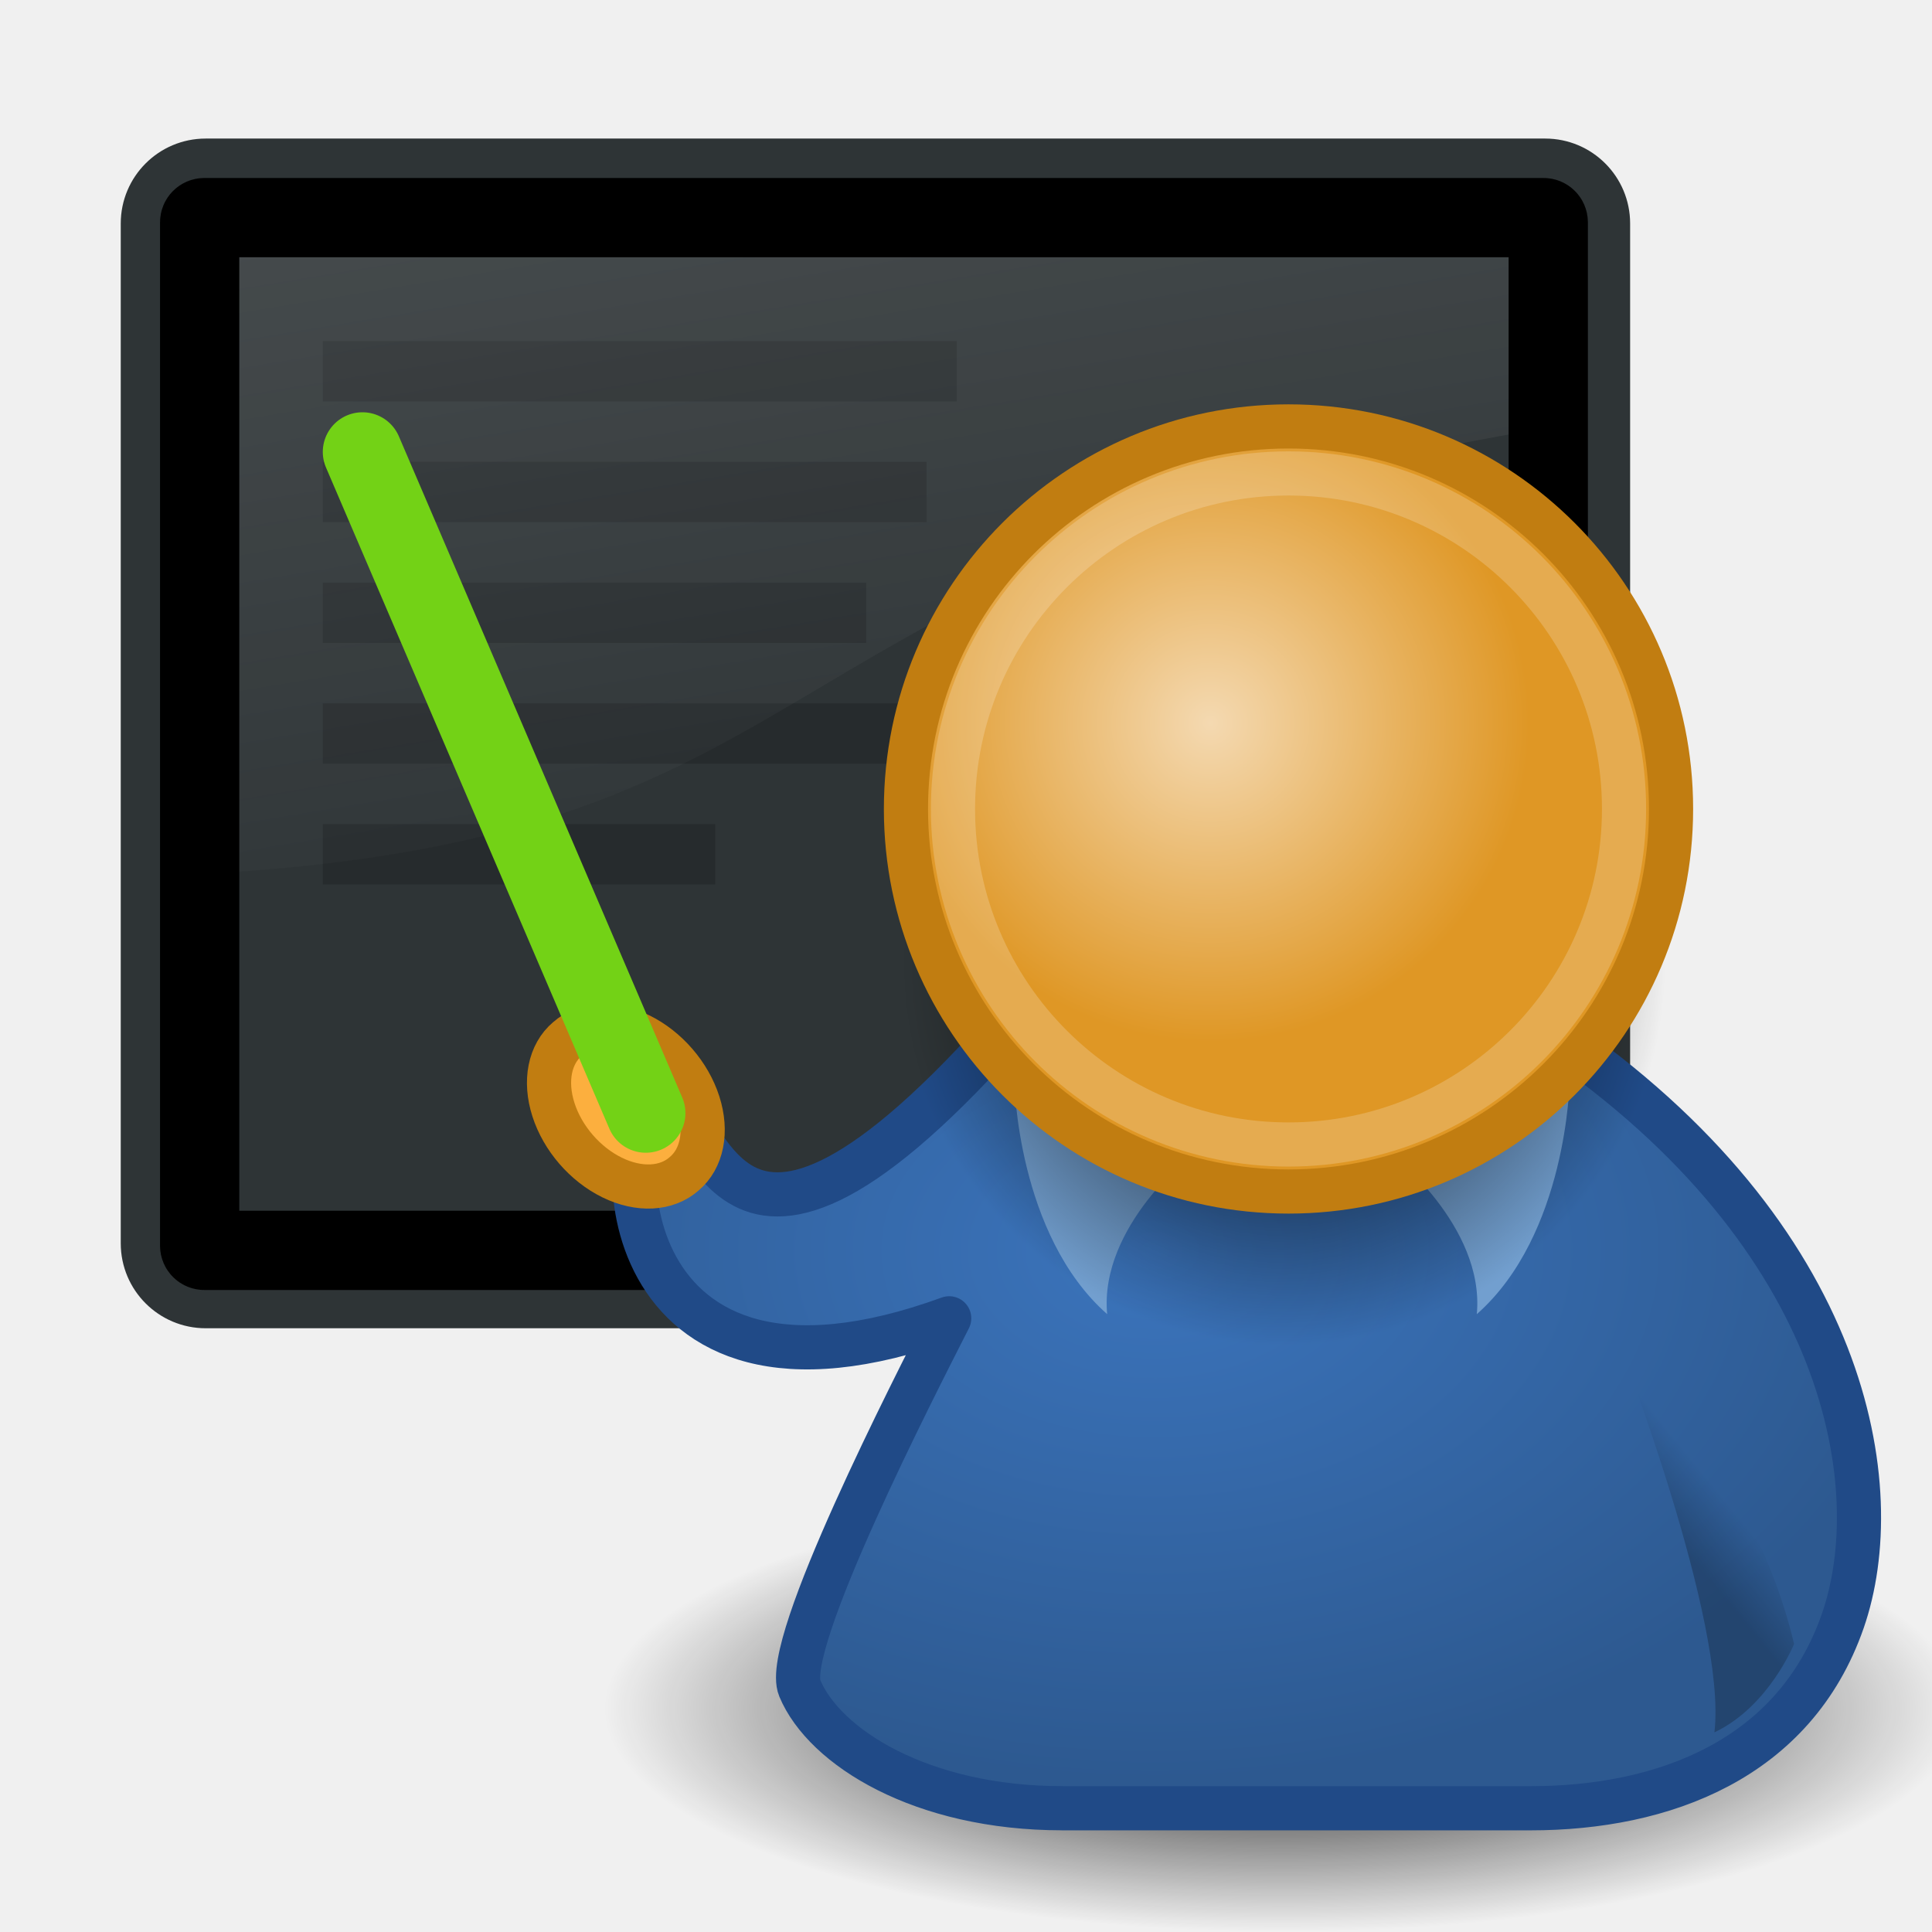
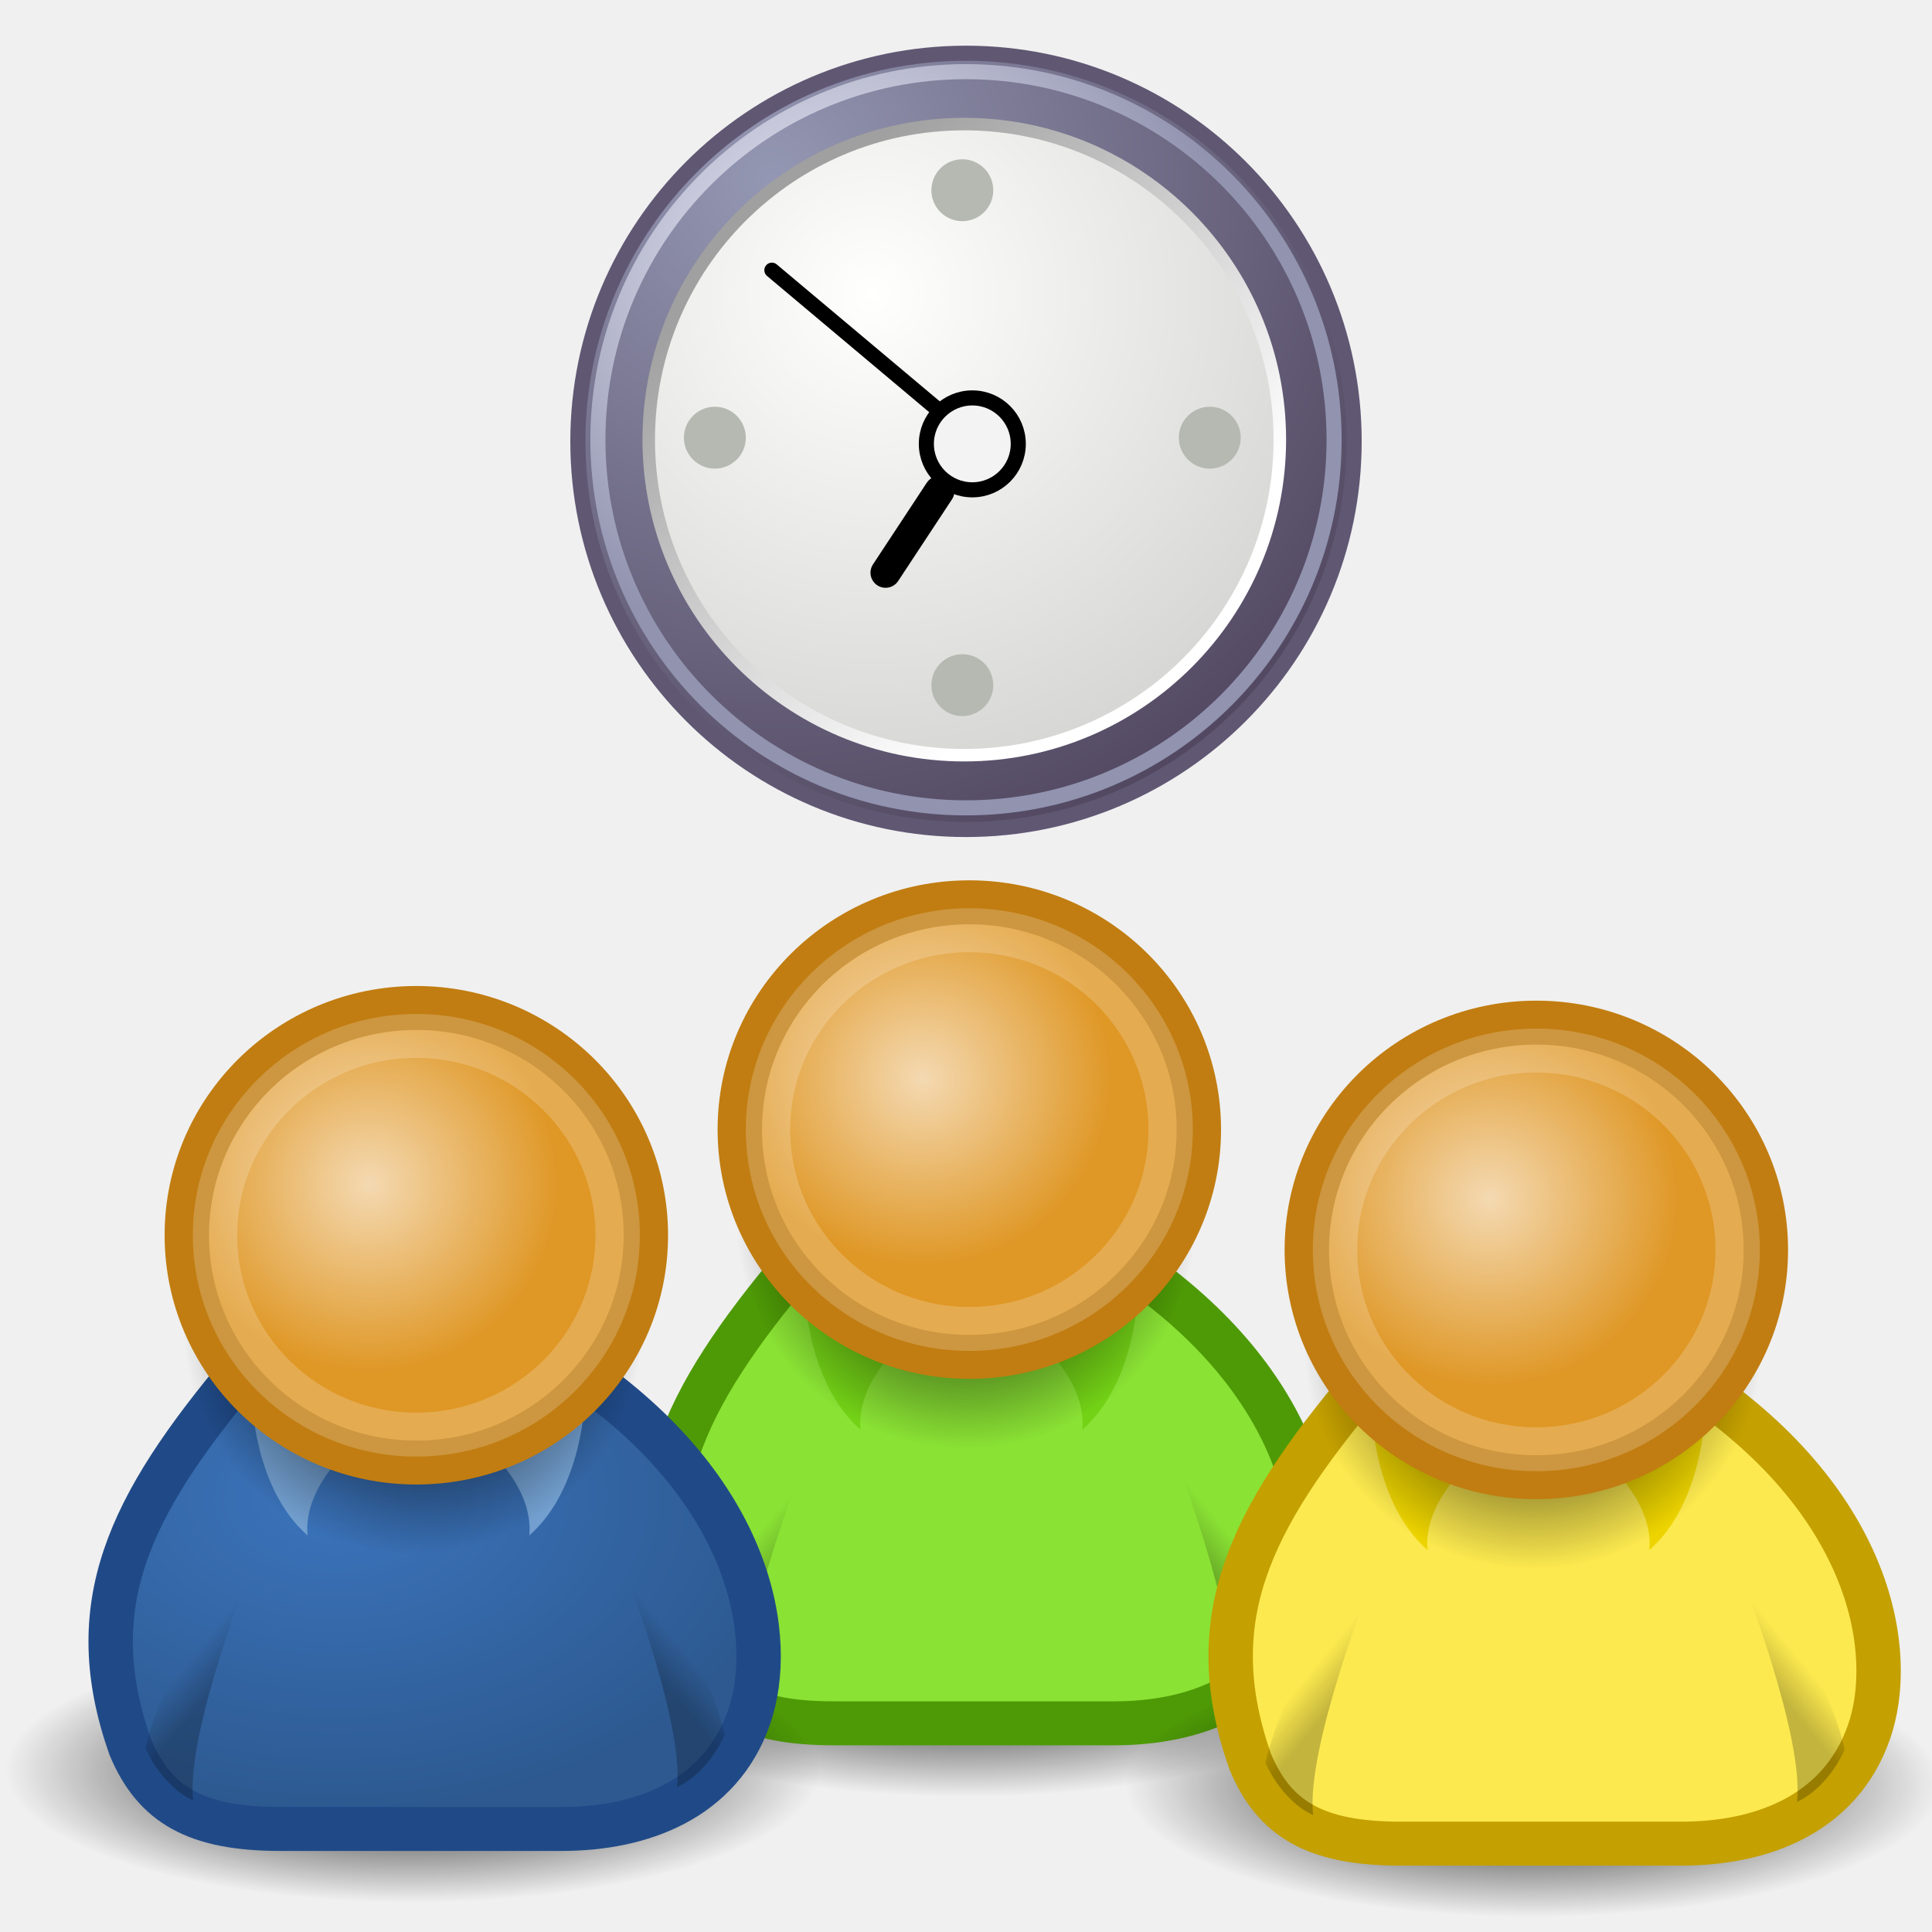
<svg xmlns="http://www.w3.org/2000/svg" xmlns:xlink="http://www.w3.org/1999/xlink" id="svg2" width="64" height="64" version="1.1">
  <defs id="defs5">
    <linearGradient id="linearGradient3889">
      <stop style="stop-color:#ffffff;stop-opacity:1;" offset="0" id="stop3891" />
      <stop style="stop-color:#f7f7f7;stop-opacity:1;" offset="1" id="stop3893" />
    </linearGradient>
    <linearGradient id="linearGradient3863">
      <stop id="stop3879" offset="0" style="stop-color:#ffffff;stop-opacity:1;" />
      <stop style="stop-color:#eeeeec;stop-opacity:1;" offset="1" id="stop3867" />
    </linearGradient>
    <linearGradient id="linearGradient3855">
      <stop style="stop-color:#eeeeec;stop-opacity:1;" offset="0" id="stop3857" />
      <stop style="stop-color:#eeeeec;stop-opacity:0;" offset="1" id="stop3859" />
    </linearGradient>
    <linearGradient id="linearGradient3063">
      <stop style="stop-color:#ffffff;stop-opacity:1;" offset="0" id="stop3065" />
      <stop style="stop-color:#ffffff;stop-opacity:0;" offset="1" id="stop3067" />
    </linearGradient>
    <linearGradient xlink:href="#linearGradient1322" id="linearGradient4975" x1="34.893" y1="36.423" x2="45.919" y2="48.548" gradientUnits="userSpaceOnUse" gradientTransform="translate(-18.01785,2.428811)" />
    <linearGradient id="linearGradient1322">
      <stop id="stop1324" offset="0" style="stop-color:#729fcf" />
      <stop id="stop1326" offset="1" style="stop-color:#5187d6;stop-opacity:1;" />
    </linearGradient>
    <linearGradient gradientTransform="translate(-1.9043922e-7,16)" xlink:href="#linearGradient7916" id="linearGradient7922" x1="16.875" y1="22.852" x2="27.901" y2="34.977" gradientUnits="userSpaceOnUse" />
    <linearGradient id="linearGradient7916">
      <stop style="stop-color:#ffffff;stop-opacity:1;" offset="0" id="stop7918" />
      <stop style="stop-color:#ffffff;stop-opacity:0.34;" offset="1" id="stop7920" />
    </linearGradient>
    <radialGradient xlink:href="#linearGradient2091" id="radialGradient2097" cx="23.071" cy="35.127" fx="23.071" fy="35.127" r="10.319" gradientTransform="matrix(0.914812,0.01265023,-0.00821502,0.213562,2.253914,27.18889)" gradientUnits="userSpaceOnUse" />
    <linearGradient id="linearGradient2091">
      <stop style="stop-color:#000000;stop-opacity:1;" offset="0" id="stop2093" />
      <stop style="stop-color:#000000;stop-opacity:0;" offset="1" id="stop2095" />
    </linearGradient>
    <radialGradient r="10.319" fy="35.127" fx="23.071" cy="35.127" cx="23.071" gradientTransform="matrix(0.914812,0.01265023,-0.00821502,0.213562,2.253914,27.18889)" gradientUnits="userSpaceOnUse" id="radialGradient3083" xlink:href="#linearGradient2091" />
    <radialGradient xlink:href="#linearGradient2091" id="radialGradient3037" gradientUnits="userSpaceOnUse" gradientTransform="matrix(0.914812,0.01265023,-0.00821502,0.213562,2.253914,27.18889)" cx="23.071" cy="35.127" fx="23.071" fy="35.127" r="10.319" />
    <linearGradient id="linearGradient2667">
      <stop id="stop2669" offset="0" style="stop-color:#ffffff;stop-opacity:1;" />
      <stop id="stop2671" offset="1" style="stop-color:#fcfcff;stop-opacity:0;" />
    </linearGradient>
    <radialGradient xlink:href="#linearGradient3816" id="radialGradient4179" gradientUnits="userSpaceOnUse" cx="31.113" cy="19.009" fx="31.113" fy="19.009" r="8.662" />
    <linearGradient id="linearGradient3816">
      <stop style="stop-color:#000000;stop-opacity:1;" offset="0" id="stop3818" />
      <stop style="stop-color:#000000;stop-opacity:0;" offset="1" id="stop3820" />
    </linearGradient>
    <radialGradient xlink:href="#linearGradient4163" id="radialGradient4169" cx="28.09" cy="27.203" fx="28.09" fy="27.203" r="13.565" gradientTransform="matrix(1.297564,0,0,0.884831,-8.358505,4.940469)" gradientUnits="userSpaceOnUse" />
    <linearGradient id="linearGradient4163">
      <stop style="stop-color:#3b74bc;stop-opacity:1;" offset="0" id="stop4165" />
      <stop style="stop-color:#2d5990;stop-opacity:1;" offset="1" id="stop4167" />
    </linearGradient>
    <linearGradient id="linearGradient3824">
      <stop style="stop-color:#ffffff;stop-opacity:1;" offset="0" id="stop3826" />
      <stop style="stop-color:#c9c9c9;stop-opacity:1;" offset="1" id="stop3828" />
    </linearGradient>
    <radialGradient xlink:href="#linearGradient3816" id="radialGradient3822" cx="31.113" cy="19.009" fx="31.113" fy="19.009" r="8.662" gradientUnits="userSpaceOnUse" />
    <radialGradient xlink:href="#linearGradient3800" id="radialGradient4171" gradientUnits="userSpaceOnUse" cx="29.345" cy="17.064" fx="29.345" fy="17.064" r="9.162" gradientTransform="matrix(0.787998,0,0,0.787998,6.221198,3.617627)" />
    <linearGradient id="linearGradient3800">
      <stop style="stop-color:#f4d9b1;stop-opacity:1;" offset="0" id="stop3802" />
      <stop style="stop-color:#df9725;stop-opacity:1;" offset="1" id="stop3804" />
    </linearGradient>
    <linearGradient xlink:href="#linearGradient4356" id="linearGradient4362" x1="20.662" y1="35.818" x2="22.627" y2="36.218" gradientUnits="userSpaceOnUse" gradientTransform="matrix(0.983375,0.181588,-0.181588,0.983375,6.231716,-2.651466)" />
    <linearGradient id="linearGradient4356">
      <stop style="stop-color:#000000;stop-opacity:1;" offset="0" id="stop4358" />
      <stop style="stop-color:#000000;stop-opacity:0;" offset="1" id="stop4360" />
    </linearGradient>
    <linearGradient xlink:href="#linearGradient4356" id="linearGradient4366" gradientUnits="userSpaceOnUse" x1="22.687" y1="36.39" x2="21.408" y2="35.74" gradientTransform="matrix(-0.977685,0.210075,0.210075,0.977685,55.1096,-3.945209)" />
-     <linearGradient y2="35.74" x2="21.408" y1="36.39" x1="22.687" gradientTransform="matrix(-0.977685,0.210075,0.210075,0.977685,55.1096,-3.945209)" gradientUnits="userSpaceOnUse" id="linearGradient3117" xlink:href="#linearGradient4356" />
-     <linearGradient xlink:href="#linearGradient2667" id="linearGradient3175" gradientUnits="userSpaceOnUse" gradientTransform="matrix(1.538786,0,0,1.112786,-2.341713,0.7486094)" x1="11.492" y1="1.654" x2="17.199" y2="26.729" />
+     <linearGradient y2="35.74" x2="21.408" y1="36.39" x1="22.687" gradientTransform="matrix(-0.977685,0.210075,0.210075,0.977685,55.30134,-3.817385)" gradientUnits="userSpaceOnUse" id="linearGradient3117" xlink:href="#linearGradient4356" />
    <radialGradient xlink:href="#linearGradient3800" id="radialGradient3180" gradientUnits="userSpaceOnUse" gradientTransform="matrix(0.787998,0,0,0.787998,6.221198,3.617627)" cx="29.345" cy="17.064" fx="29.345" fy="17.064" r="9.162" />
+     <linearGradient xlink:href="#linearGradient2152-7" id="linearGradient8390-2" gradientUnits="userSpaceOnUse" gradientTransform="matrix(3.123841,0,0,0.969691,498.1124,904.7673)" x1="8.916" y1="37.197" x2="9.886" y2="52.091" />
+     <linearGradient id="linearGradient2152-7">
+       <stop id="stop2154-1" offset="0" style="stop-color:#9aa29a;stop-opacity:1;" />
+       <stop id="stop2156-9" offset="1" style="stop-color:#b5beb5;stop-opacity:1;" />
+     </linearGradient>
+     <radialGradient xlink:href="#linearGradient37935-4" id="radialGradient8392-9" gradientUnits="userSpaceOnUse" cx="8.747" cy="6.828" fx="8.747" fy="6.828" r="29.89" />
+     <linearGradient id="linearGradient37935-4">
+       <stop id="stop37937-7" offset="0" style="stop-color:#9497b3;stop-opacity:1;" />
+       <stop id="stop37939-5" offset="1" style="stop-color:#4c4059;stop-opacity:1;" />
+     </linearGradient>
+     <radialGradient xlink:href="#linearGradient2145-1" id="radialGradient8394-4" gradientUnits="userSpaceOnUse" cx="11.902" cy="10.045" fx="11.902" fy="10.045" r="29.293" />
+     <linearGradient id="linearGradient2145-1">
+       <stop style="stop-color:#fffffd;stop-opacity:1;" offset="0" id="stop2147-3" />
+       <stop style="stop-color:#cbcbc9;stop-opacity:1;" offset="1" id="stop2149-6" />
+     </linearGradient>
+     <linearGradient xlink:href="#linearGradient42174-0" id="linearGradient8396-5" gradientUnits="userSpaceOnUse" x1="6.342" y1="7.789" x2="22.218" y2="25.884" />
+     <linearGradient id="linearGradient42174-0">
+       <stop style="stop-color:#a0a0a0;stop-opacity:1;" offset="0" id="stop42176-3" />
+       <stop style="stop-color:#ffffff;stop-opacity:1;" offset="1" id="stop42178-0" />
+     </linearGradient>
+     <radialGradient xlink:href="#linearGradient10653-0" id="radialGradient8398-5" gradientUnits="userSpaceOnUse" cx="11.329" cy="10.584" fx="11.329" fy="10.584" r="15.532" />
+     <linearGradient id="linearGradient10653-0">
+       <stop style="stop-color:#f3f4ff;stop-opacity:1;" offset="0" id="stop10655-6" />
+       <stop style="stop-color:#9193af;stop-opacity:1;" offset="1" id="stop10657-1" />
+     </linearGradient>
+     <linearGradient y2="35.74" x2="21.408" y1="36.39" x1="22.687" gradientTransform="matrix(1.430333,0.3073355,-0.3073355,1.430333,9.365359,-5.856433)" gradientUnits="userSpaceOnUse" id="linearGradient3117-1" xlink:href="#linearGradient2091" />
+     <radialGradient xlink:href="#linearGradient3816" id="radialGradient3533" gradientUnits="userSpaceOnUse" cx="31.113" cy="19.009" fx="31.113" fy="19.009" r="8.662" />
+     <radialGradient xlink:href="#linearGradient3816" id="radialGradient3537" gradientUnits="userSpaceOnUse" cx="31.113" cy="19.009" fx="31.113" fy="19.009" r="8.662" />
+     <radialGradient xlink:href="#linearGradient3800" id="radialGradient3539" gradientUnits="userSpaceOnUse" gradientTransform="matrix(0.787998,0,0,0.787998,6.221198,3.617627)" cx="29.345" cy="17.064" fx="29.345" fy="17.064" r="9.162" />
+     <linearGradient xlink:href="#linearGradient4356" id="linearGradient3541" gradientUnits="userSpaceOnUse" gradientTransform="matrix(-0.977685,0.210075,0.210075,0.977685,55.30134,-3.817385)" x1="22.687" y1="36.39" x2="21.408" y2="35.74" />
+     <linearGradient xlink:href="#linearGradient2091" id="linearGradient3543" gradientUnits="userSpaceOnUse" gradientTransform="matrix(1.430333,0.3073355,-0.3073355,1.430333,9.365359,-5.856433)" x1="22.687" y1="36.39" x2="21.408" y2="35.74" />
+     <radialGradient xlink:href="#linearGradient3816" id="radialGradient3567" gradientUnits="userSpaceOnUse" cx="31.113" cy="19.009" fx="31.113" fy="19.009" r="8.662" />
+     <radialGradient xlink:href="#linearGradient3816" id="radialGradient3571" gradientUnits="userSpaceOnUse" cx="31.113" cy="19.009" fx="31.113" fy="19.009" r="8.662" />
+     <radialGradient xlink:href="#linearGradient3800" id="radialGradient3573" gradientUnits="userSpaceOnUse" gradientTransform="matrix(0.787998,0,0,0.787998,6.221198,3.617627)" cx="29.345" cy="17.064" fx="29.345" fy="17.064" r="9.162" />
+     <linearGradient xlink:href="#linearGradient4356" id="linearGradient3575" gradientUnits="userSpaceOnUse" gradientTransform="matrix(-0.977685,0.210075,0.210075,0.977685,55.30134,-3.817385)" x1="22.687" y1="36.39" x2="21.408" y2="35.74" />
+     <linearGradient xlink:href="#linearGradient2091" id="linearGradient3577" gradientUnits="userSpaceOnUse" gradientTransform="matrix(1.430333,0.3073355,-0.3073355,1.430333,9.365359,-5.856433)" x1="22.687" y1="36.39" x2="21.408" y2="35.74" />
  </defs>
-   <rect style="fill:#2e3436;fill-opacity:1;fill-rule:evenodd;stroke:#2e3436;stroke-width:1.306;stroke-linecap:round;stroke-linejoin:round;stroke-miterlimit:4;stroke-opacity:1;stroke-dasharray:none;stroke-dashoffset:0" id="rect1314" width="48.694" height="38.104" x="4.653" y="5.243" rx="2.16" ry="2.16" />
-   <g id="g3166">
-     <rect y="11.298" x="10.694" height="2" width="21" id="rect2271" style="opacity:0.17;color:#000000;fill:#000000;fill-opacity:1;fill-rule:evenodd;stroke:none;stroke-width:1;marker:none;visibility:visible;display:inline;overflow:visible" />
-     <rect style="opacity:0.17;color:#000000;fill:#000000;fill-opacity:1;fill-rule:evenodd;stroke:none;stroke-width:1;marker:none;visibility:visible;display:inline;overflow:visible" id="rect2273" width="20" height="2" x="10.694" y="15.298" />
-     <rect y="19.298" x="10.694" height="2" width="18" id="rect2275" style="opacity:0.17;color:#000000;fill:#000000;fill-opacity:1;fill-rule:evenodd;stroke:none;stroke-width:1;marker:none;visibility:visible;display:inline;overflow:visible" />
-     <rect style="opacity:0.17;color:#000000;fill:#000000;fill-opacity:1;fill-rule:evenodd;stroke:none;stroke-width:1;marker:none;visibility:visible;display:inline;overflow:visible" id="rect2277" width="21" height="2" x="10.694" y="23.298" />
-     <rect y="27.298" x="10.694" height="2" width="13" id="rect2279" style="opacity:0.17;color:#000000;fill:#000000;fill-opacity:1;fill-rule:evenodd;stroke:none;stroke-width:1;marker:none;visibility:visible;display:inline;overflow:visible" />
+   <g id="g3545" transform="matrix(0.6,0,0,0.5941334,6.5,21.49725)">
+     <g id="g3547" style="display:inline" transform="matrix(1.46298,0,0,1.46298,-2.834356,-1.01159)">
+       <circle transform="matrix(1.77551,0,0,0.583984,-24.25322,28.27856)" style="color:#000000;display:inline;overflow:visible;visibility:visible;fill:url(#radialGradient3567);fill-opacity:1;fill-rule:evenodd;stroke:none;stroke-width:1px;marker:none" id="circle3549" cx="31.113" cy="19.009" r="8.662" />
+       <path style="color:#000000;display:inline;overflow:visible;visibility:visible;fill:#8ae234;fill-opacity:1;fill-rule:evenodd;stroke:#4e9a06;stroke-width:1.675px;stroke-linecap:round;stroke-linejoin:round;stroke-miterlimit:4;stroke-dasharray:none;stroke-dashoffset:0;stroke-opacity:1;marker:none" d="m 25.986,41.636 10.607,0 c 3.005,0 5.98,-1.102 7.071,-4.243 1.036,-2.982 0.177,-8.662 -6.541,-13.258 l -12.551,0 c -4.347,5.22 -6.129,9.007 -4.254,14.383 0.915,2.205 2.486,3.118 5.668,3.118 z" id="path3551" />
+       <path id="path3553" d="m 28.973,26.787 c 0,0 -2.151,1.66 -1.966,3.661 -2.041,-1.801 -2.1,-5.252 -2.1,-5.252 l 4.066,1.591 z" style="color:#000000;display:inline;overflow:visible;visibility:visible;fill:#73d216;fill-opacity:1;fill-rule:evenodd;stroke:none;stroke-width:1px;marker:none" />
+       <path style="color:#000000;display:inline;overflow:visible;visibility:visible;fill:#73d216;fill-opacity:1;fill-rule:evenodd;stroke:none;stroke-width:1px;marker:none" d="m 33.411,26.787 c 0,0 2.151,1.66 1.966,3.661 2.041,-1.801 2.1,-5.252 2.1,-5.252 l -4.066,1.591 z" id="path3555" />
+       <circle id="circle3557" style="color:#000000;display:inline;overflow:visible;visibility:visible;fill:url(#radialGradient3571);fill-opacity:1;fill-rule:evenodd;stroke:none;stroke-width:1px;marker:none" transform="translate(-0.125,3.5)" cx="31.113" cy="19.009" r="8.662" />
+       <circle style="color:#000000;display:inline;overflow:visible;visibility:visible;fill:url(#radialGradient3573);fill-opacity:1;fill-rule:evenodd;stroke:#c17d11;stroke-width:1.675px;stroke-linecap:round;stroke-linejoin:round;stroke-miterlimit:4;stroke-dasharray:none;stroke-dashoffset:0;stroke-opacity:1;marker:none" id="circle3559" cx="31.113" cy="19.009" r="8.662" />
+       <circle id="circle3561" style="color:#000000;display:inline;overflow:visible;visibility:visible;opacity:0.196;fill:none;stroke:#ffffff;stroke-width:1.91px;stroke-linecap:round;stroke-linejoin:round;stroke-miterlimit:4;stroke-dasharray:none;stroke-dashoffset:0;stroke-opacity:1;marker:none" transform="matrix(0.877095,0,0,0.877095,3.823927,2.336267)" cx="31.113" cy="19.009" r="8.662" />
+       <path id="path3563" d="m 40.949,40.045 c 1.231,-0.581 1.804,-2.002 1.804,-2.002 -0.959,-4.043 -3.976,-6.843 -3.976,-6.843 0,0 2.465,6.343 2.172,8.845 z" style="color:#000000;display:inline;overflow:visible;visibility:visible;opacity:0.228;fill:url(#linearGradient3575);fill-opacity:1;fill-rule:evenodd;stroke:none;stroke-width:1px;marker:none" />
+     </g>
+     <path id="path3565" d="m 30.362,58.313 c -1.801,-0.85 -2.64,-2.929 -2.64,-2.929 1.403,-5.915 5.817,-10.011 5.817,-10.011 0,0 -3.606,9.279 -3.177,12.94 z" style="color:#000000;display:inline;overflow:visible;visibility:visible;opacity:0.228;fill:url(#linearGradient3577);fill-opacity:1;fill-rule:evenodd;stroke:none;stroke-width:1px;marker:none" />
  </g>
-   <path style="opacity:0.13;fill:url(#linearGradient3175);fill-opacity:1;fill-rule:evenodd;stroke:none" d="m 8.497,7.168 c -0.651,0 -1.959,0.236 -1.959,1.274 L 6.685,28.954 C 28.683,27.758 24.268,18.701 51.287,14.164 L 51.209,8.772 C 51.112,7.375 50.538,7.242 49.205,7.25 L 8.497,7.168 z" id="path2443" />
-   <rect style="fill:none;stroke:#000000;stroke-width:2.626;stroke-linecap:round;stroke-linejoin:round;stroke-miterlimit:4;stroke-opacity:1;stroke-dasharray:none;stroke-dashoffset:0" id="rect1340" width="44.674" height="34.211" x="6.614" y="7.209" rx="0.155" ry="0.155" />
-   <g transform="matrix(1.46298,0,0,1.46298,-2.834356,-1.01159)" style="display:inline" id="g3048">
-     <path d="m 39.775,19.009 c 0,4.784 -3.878,8.662 -8.662,8.662 -4.784,0 -8.662,-3.878 -8.662,-8.662 0,-4.784 3.878,-8.662 8.662,-8.662 4.784,0 8.662,3.878 8.662,8.662 z" id="path4306" style="color:#000000;fill:url(#radialGradient4179);fill-opacity:1;fill-rule:evenodd;stroke:none;stroke-width:1px;marker:none;visibility:visible;display:inline;overflow:visible" transform="matrix(1.77551,0,0,0.583984,-24.25322,28.27856)" />
-     <path id="path4308" d="m 25.986,41.636 10.607,0 c 3.005,0 5.98,-1.102 7.071,-4.243 1.036,-2.982 0.177,-8.662 -6.541,-13.258 l -12.551,0 c -6.613,7.364 -6.507,1.06 -7.741,1.625 -1.114,0.51 -1.125,7.593 6.599,4.782 -0.777,1.532 -3.791,7.395 -3.384,8.374 0.557,1.339 2.758,2.719 5.94,2.719 z" style="color:#000000;fill:url(#radialGradient4169);fill-opacity:1;fill-rule:evenodd;stroke:#204a87;stroke-width:1px;stroke-linecap:round;stroke-linejoin:round;stroke-miterlimit:4;stroke-opacity:1;stroke-dasharray:none;stroke-dashoffset:0;marker:none;visibility:visible;display:inline;overflow:visible" />
-     <path style="color:#000000;fill:#fcaf3e;fill-opacity:1;fill-rule:evenodd;stroke:#c17d11;stroke-width:5.867px;stroke-linecap:round;stroke-linejoin:round;stroke-miterlimit:4;stroke-opacity:1;stroke-dasharray:none;stroke-dashoffset:0;marker:none;visibility:visible;display:inline;overflow:visible" id="path3199" d="m 42.956,19.009 a 11.844,8.662 0 1 1 -23.687,0 11.844,8.662 0 1 1 23.687,0 z" transform="matrix(0.1114963,0.128926,-0.128926,0.1114963,15.09054,19.61168)" />
-     <path style="color:#000000;fill:#729fcf;fill-opacity:1;fill-rule:evenodd;stroke:none;stroke-width:1px;marker:none;visibility:visible;display:inline;overflow:visible" d="m 28.973,26.787 c 0,0 -2.151,1.66 -1.966,3.661 -2.041,-1.801 -2.1,-5.252 -2.1,-5.252 l 4.066,1.591 z" id="path4312" />
-     <path id="path4316" d="m 33.411,26.787 c 0,0 2.151,1.66 1.966,3.661 2.041,-1.801 2.1,-5.252 2.1,-5.252 l -4.066,1.591 z" style="color:#000000;fill:#729fcf;fill-opacity:1;fill-rule:evenodd;stroke:none;stroke-width:1px;marker:none;visibility:visible;display:inline;overflow:visible" />
-     <path transform="translate(-0.125,3.5)" style="color:#000000;fill:url(#radialGradient3822);fill-opacity:1;fill-rule:evenodd;stroke:none;stroke-width:1px;marker:none;visibility:visible;display:inline;overflow:visible" id="path4318" d="m 39.775,19.009 c 0,4.784 -3.878,8.662 -8.662,8.662 -4.784,0 -8.662,-3.878 -8.662,-8.662 0,-4.784 3.878,-8.662 8.662,-8.662 4.784,0 8.662,3.878 8.662,8.662 z" />
-     <path d="m 39.775,19.009 c 0,4.784 -3.878,8.662 -8.662,8.662 -4.784,0 -8.662,-3.878 -8.662,-8.662 0,-4.784 3.878,-8.662 8.662,-8.662 4.784,0 8.662,3.878 8.662,8.662 z" id="path4320" style="color:#000000;fill:url(#radialGradient4171);fill-opacity:1;fill-rule:evenodd;stroke:#c17d11;stroke-width:1px;stroke-linecap:round;stroke-linejoin:round;stroke-miterlimit:4;stroke-opacity:1;stroke-dasharray:none;stroke-dashoffset:0;marker:none;visibility:visible;display:inline;overflow:visible" />
-     <path transform="matrix(0.877095,0,0,0.877095,3.823927,2.336267)" style="opacity:0.196;color:#000000;fill:none;stroke:#ffffff;stroke-width:1.14px;stroke-linecap:round;stroke-linejoin:round;stroke-miterlimit:4;stroke-opacity:1;stroke-dasharray:none;stroke-dashoffset:0;marker:none;visibility:visible;display:inline;overflow:visible" id="path4322" d="m 39.775,19.009 c 0,4.784 -3.878,8.662 -8.662,8.662 -4.784,0 -8.662,-3.878 -8.662,-8.662 0,-4.784 3.878,-8.662 8.662,-8.662 4.784,0 8.662,3.878 8.662,8.662 z" />
-     <path style="opacity:0.228;color:#000000;fill:url(#linearGradient3117);fill-opacity:1;fill-rule:evenodd;stroke:none;stroke-width:1px;marker:none;visibility:visible;display:inline;overflow:visible" d="m 40.757,39.917 c 1.231,-0.581 1.804,-2.002 1.804,-2.002 -0.959,-4.043 -3.976,-6.843 -3.976,-6.843 0,0 2.465,6.343 2.172,8.845 z" id="path4364" />
+   <g style="display:inline" id="g8185" transform="matrix(0.6023425,0,0,0.6023425,-301.5964,-555.7472)">
+     <path style="color:#000000;display:inline;overflow:visible;visibility:visible;fill:url(#linearGradient8390-2);fill-opacity:1;fill-rule:evenodd;stroke:none;stroke-width:1;marker:none" d="m 548.588,925.766 -14.361,16.693 1.259,1.243 13.102,-17.936 z" id="path8187" />
+     <path style="fill:#fefefe;fill-opacity:1;fill-rule:evenodd;stroke:none" d="m 548.467,925.676 -12.807,17.759 1.83,1.615 10.977,-19.374 z" id="path8189" />
+     <circle r="14.911" cy="16.911" cx="16.25" style="fill:url(#radialGradient8392-9);fill-opacity:1;fill-rule:evenodd;stroke:#605773;stroke-width:0.58;stroke-linecap:round;stroke-linejoin:round;stroke-miterlimit:4;stroke-dashoffset:0;stroke-opacity:1" id="path8191" transform="matrix(1.431529,0,0,1.431529,530.5695,922.7076)" />
+     <circle r="14.911" cy="16.911" cx="16.25" style="fill:url(#radialGradient8394-4);fill-opacity:1;fill-rule:evenodd;stroke:url(#linearGradient8396-5);stroke-width:0.591;stroke-linecap:round;stroke-linejoin:round;stroke-miterlimit:4;stroke-dashoffset:0;stroke-opacity:1" id="path8193" transform="matrix(1.163838,0,0,1.163838,534.8248,927.1397)" />
+     <circle r="1.219" cy="17.281" cx="15.188" style="fill:#f3f3f3;fill-opacity:1;fill-rule:evenodd;stroke:#000000;stroke-width:0.4;stroke-linecap:round;stroke-linejoin:round;stroke-miterlimit:4;stroke-dasharray:none;stroke-dashoffset:0;stroke-opacity:1" id="path8195" transform="matrix(2.073295,0,0,2.073295,522.6898,911.2254)" />
+     <path style="fill:none;stroke:#000000;stroke-width:0.83;stroke-linecap:round;stroke-linejoin:miter;stroke-miterlimit:4;stroke-dasharray:none;stroke-opacity:1" d="m 552.177,945.08 -9.021,-7.578" id="path8197" />
+     <path style="fill:none;stroke:#000000;stroke-width:1.66;stroke-linecap:round;stroke-linejoin:miter;stroke-miterlimit:4;stroke-dasharray:none;stroke-opacity:1" d="m 549.409,954.139 2.96,-4.493" id="path8199" />
+     <circle r="0.619" cy="7.693" cx="16.705" style="fill:#b6b9b1;fill-opacity:1;fill-rule:evenodd;stroke:none" id="path8201" transform="matrix(2.749493,0,0,2.749493,507.6993,911.9528)" />
+     <circle r="0.619" cy="7.693" cx="16.705" style="fill:#b6b9b1;fill-opacity:1;fill-rule:evenodd;stroke:none" id="path8203" transform="matrix(2.749493,0,0,2.749493,507.6993,939.1714)" />
+     <circle r="0.619" cy="7.693" cx="16.705" style="fill:#b6b9b1;fill-opacity:1;fill-rule:evenodd;stroke:none" id="path8205" transform="matrix(2.749493,0,0,2.749493,494.09,925.5621)" />
+     <circle r="0.619" cy="7.693" cx="16.705" style="fill:#b6b9b1;fill-opacity:1;fill-rule:evenodd;stroke:none" id="path8207" transform="matrix(2.749493,0,0,2.749493,521.3085,925.5621)" />
+     <circle r="14.911" cy="16.911" cx="16.25" transform="matrix(1.357654,0,0,1.357654,531.7699,923.8684)" id="path8209" style="fill:none;stroke:url(#radialGradient8398-5);stroke-width:0.611;stroke-linecap:round;stroke-linejoin:round;stroke-miterlimit:4;stroke-dashoffset:0;stroke-opacity:1" />
  </g>
-   <path style="fill:none;stroke:#73d216;stroke-width:2.626;stroke-linecap:round;stroke-linejoin:round;stroke-miterlimit:4;stroke-opacity:1;stroke-dashoffset:0" d="M 21.393,36.873 12.006,14.97" id="rect3126" />
+   <g id="g3499" transform="matrix(0.6,0,0,0.5941334,-11.81835,24.99774)">
+     <g id="g3048" style="display:inline" transform="matrix(1.46298,0,0,1.46298,-2.834356,-1.01159)">
+       <circle transform="matrix(1.77551,0,0,0.583984,-24.25322,28.27856)" style="color:#000000;display:inline;overflow:visible;visibility:visible;fill:url(#radialGradient4179);fill-opacity:1;fill-rule:evenodd;stroke:none;stroke-width:1px;marker:none" id="path4306" cx="31.113" cy="19.009" r="8.662" />
+       <path style="color:#000000;display:inline;overflow:visible;visibility:visible;fill:url(#radialGradient4169);fill-opacity:1;fill-rule:evenodd;stroke:#204a87;stroke-width:1.675px;stroke-linecap:round;stroke-linejoin:round;stroke-miterlimit:4;stroke-dasharray:none;stroke-dashoffset:0;stroke-opacity:1;marker:none" d="m 25.986,41.636 10.607,0 c 3.005,0 5.98,-1.102 7.071,-4.243 1.036,-2.982 0.177,-8.662 -6.541,-13.258 l -12.551,0 c -4.347,5.22 -6.129,9.007 -4.254,14.383 0.915,2.205 2.486,3.118 5.668,3.118 z" id="path4308" />
+       <path id="path4312" d="m 28.973,26.787 c 0,0 -2.151,1.66 -1.966,3.661 -2.041,-1.801 -2.1,-5.252 -2.1,-5.252 l 4.066,1.591 z" style="color:#000000;display:inline;overflow:visible;visibility:visible;fill:#729fcf;fill-opacity:1;fill-rule:evenodd;stroke:none;stroke-width:1px;marker:none" />
+       <path style="color:#000000;display:inline;overflow:visible;visibility:visible;fill:#729fcf;fill-opacity:1;fill-rule:evenodd;stroke:none;stroke-width:1px;marker:none" d="m 33.411,26.787 c 0,0 2.151,1.66 1.966,3.661 2.041,-1.801 2.1,-5.252 2.1,-5.252 l -4.066,1.591 z" id="path4316" />
+       <circle id="path4318" style="color:#000000;display:inline;overflow:visible;visibility:visible;fill:url(#radialGradient3822);fill-opacity:1;fill-rule:evenodd;stroke:none;stroke-width:1px;marker:none" transform="translate(-0.125,3.5)" cx="31.113" cy="19.009" r="8.662" />
+       <circle style="color:#000000;display:inline;overflow:visible;visibility:visible;fill:url(#radialGradient4171);fill-opacity:1;fill-rule:evenodd;stroke:#c17d11;stroke-width:1.675px;stroke-linecap:round;stroke-linejoin:round;stroke-miterlimit:4;stroke-dasharray:none;stroke-dashoffset:0;stroke-opacity:1;marker:none" id="path4320" cx="31.113" cy="19.009" r="8.662" />
+       <circle id="path4322" style="color:#000000;display:inline;overflow:visible;visibility:visible;opacity:0.196;fill:none;stroke:#ffffff;stroke-width:1.91px;stroke-linecap:round;stroke-linejoin:round;stroke-miterlimit:4;stroke-dasharray:none;stroke-dashoffset:0;stroke-opacity:1;marker:none" transform="matrix(0.877095,0,0,0.877095,3.823927,2.336267)" cx="31.113" cy="19.009" r="8.662" />
+       <path id="path4364" d="m 40.949,40.045 c 1.231,-0.581 1.804,-2.002 1.804,-2.002 -0.959,-4.043 -3.976,-6.843 -3.976,-6.843 0,0 2.465,6.343 2.172,8.845 z" style="color:#000000;display:inline;overflow:visible;visibility:visible;opacity:0.228;fill:url(#linearGradient3117);fill-opacity:1;fill-rule:evenodd;stroke:none;stroke-width:1px;marker:none" />
+     </g>
+     <path id="path4364-5" d="m 30.362,58.313 c -1.801,-0.85 -2.64,-2.929 -2.64,-2.929 1.403,-5.915 5.817,-10.011 5.817,-10.011 0,0 -3.606,9.279 -3.177,12.94 z" style="color:#000000;display:inline;overflow:visible;visibility:visible;opacity:0.228;fill:url(#linearGradient3117-1);fill-opacity:1;fill-rule:evenodd;stroke:none;stroke-width:1px;marker:none" />
+   </g>
+   <g transform="matrix(0.6,0,0,0.5941334,25.283,25.48334)" id="g3511">
+     <g transform="matrix(1.46298,0,0,1.46298,-2.834356,-1.01159)" style="display:inline" id="g3513">
+       <circle r="8.662" cy="19.009" cx="31.113" id="circle3515" style="color:#000000;display:inline;overflow:visible;visibility:visible;fill:url(#radialGradient3533);fill-opacity:1;fill-rule:evenodd;stroke:none;stroke-width:1px;marker:none" transform="matrix(1.77551,0,0,0.583984,-24.25322,28.27856)" />
+       <path id="path3517" d="m 25.986,41.636 10.607,0 c 3.005,0 5.98,-1.102 7.071,-4.243 1.036,-2.982 0.177,-8.662 -6.541,-13.258 l -12.551,0 c -4.347,5.22 -6.129,9.007 -4.254,14.383 0.915,2.205 2.486,3.118 5.668,3.118 z" style="color:#000000;display:inline;overflow:visible;visibility:visible;fill:#fce94f;fill-opacity:1;fill-rule:evenodd;stroke:#c4a000;stroke-width:1.675px;stroke-linecap:round;stroke-linejoin:round;stroke-miterlimit:4;stroke-dasharray:none;stroke-dashoffset:0;stroke-opacity:1;marker:none" />
+       <path style="color:#000000;display:inline;overflow:visible;visibility:visible;fill:#edd400;fill-opacity:1;fill-rule:evenodd;stroke:none;stroke-width:1px;marker:none" d="m 28.973,26.787 c 0,0 -2.151,1.66 -1.966,3.661 -2.041,-1.801 -2.1,-5.252 -2.1,-5.252 l 4.066,1.591 z" id="path3519" />
+       <path id="path3521" d="m 33.411,26.787 c 0,0 2.151,1.66 1.966,3.661 2.041,-1.801 2.1,-5.252 2.1,-5.252 l -4.066,1.591 z" style="color:#000000;display:inline;overflow:visible;visibility:visible;fill:#edd400;fill-opacity:1;fill-rule:evenodd;stroke:none;stroke-width:1px;marker:none" />
+       <circle r="8.662" cy="19.009" cx="31.113" transform="translate(-0.125,3.5)" style="color:#000000;display:inline;overflow:visible;visibility:visible;fill:url(#radialGradient3537);fill-opacity:1;fill-rule:evenodd;stroke:none;stroke-width:1px;marker:none" id="circle3523" />
+       <circle r="8.662" cy="19.009" cx="31.113" id="circle3525" style="color:#000000;display:inline;overflow:visible;visibility:visible;fill:url(#radialGradient3539);fill-opacity:1;fill-rule:evenodd;stroke:#c17d11;stroke-width:1.675px;stroke-linecap:round;stroke-linejoin:round;stroke-miterlimit:4;stroke-dasharray:none;stroke-dashoffset:0;stroke-opacity:1;marker:none" />
+       <circle r="8.662" cy="19.009" cx="31.113" transform="matrix(0.877095,0,0,0.877095,3.823927,2.336267)" style="color:#000000;display:inline;overflow:visible;visibility:visible;opacity:0.196;fill:none;stroke:#ffffff;stroke-width:1.91px;stroke-linecap:round;stroke-linejoin:round;stroke-miterlimit:4;stroke-dasharray:none;stroke-dashoffset:0;stroke-opacity:1;marker:none" id="circle3527" />
+       <path style="color:#000000;display:inline;overflow:visible;visibility:visible;opacity:0.228;fill:url(#linearGradient3541);fill-opacity:1;fill-rule:evenodd;stroke:none;stroke-width:1px;marker:none" d="m 40.949,40.045 c 1.231,-0.581 1.804,-2.002 1.804,-2.002 -0.959,-4.043 -3.976,-6.843 -3.976,-6.843 0,0 2.465,6.343 2.172,8.845 z" id="path3529" />
+     </g>
+     <path style="color:#000000;display:inline;overflow:visible;visibility:visible;opacity:0.228;fill:url(#linearGradient3543);fill-opacity:1;fill-rule:evenodd;stroke:none;stroke-width:1px;marker:none" d="m 30.362,58.313 c -1.801,-0.85 -2.64,-2.929 -2.64,-2.929 1.403,-5.915 5.817,-10.011 5.817,-10.011 0,0 -3.606,9.279 -3.177,12.94 z" id="path3531" />
+   </g>
</svg>
